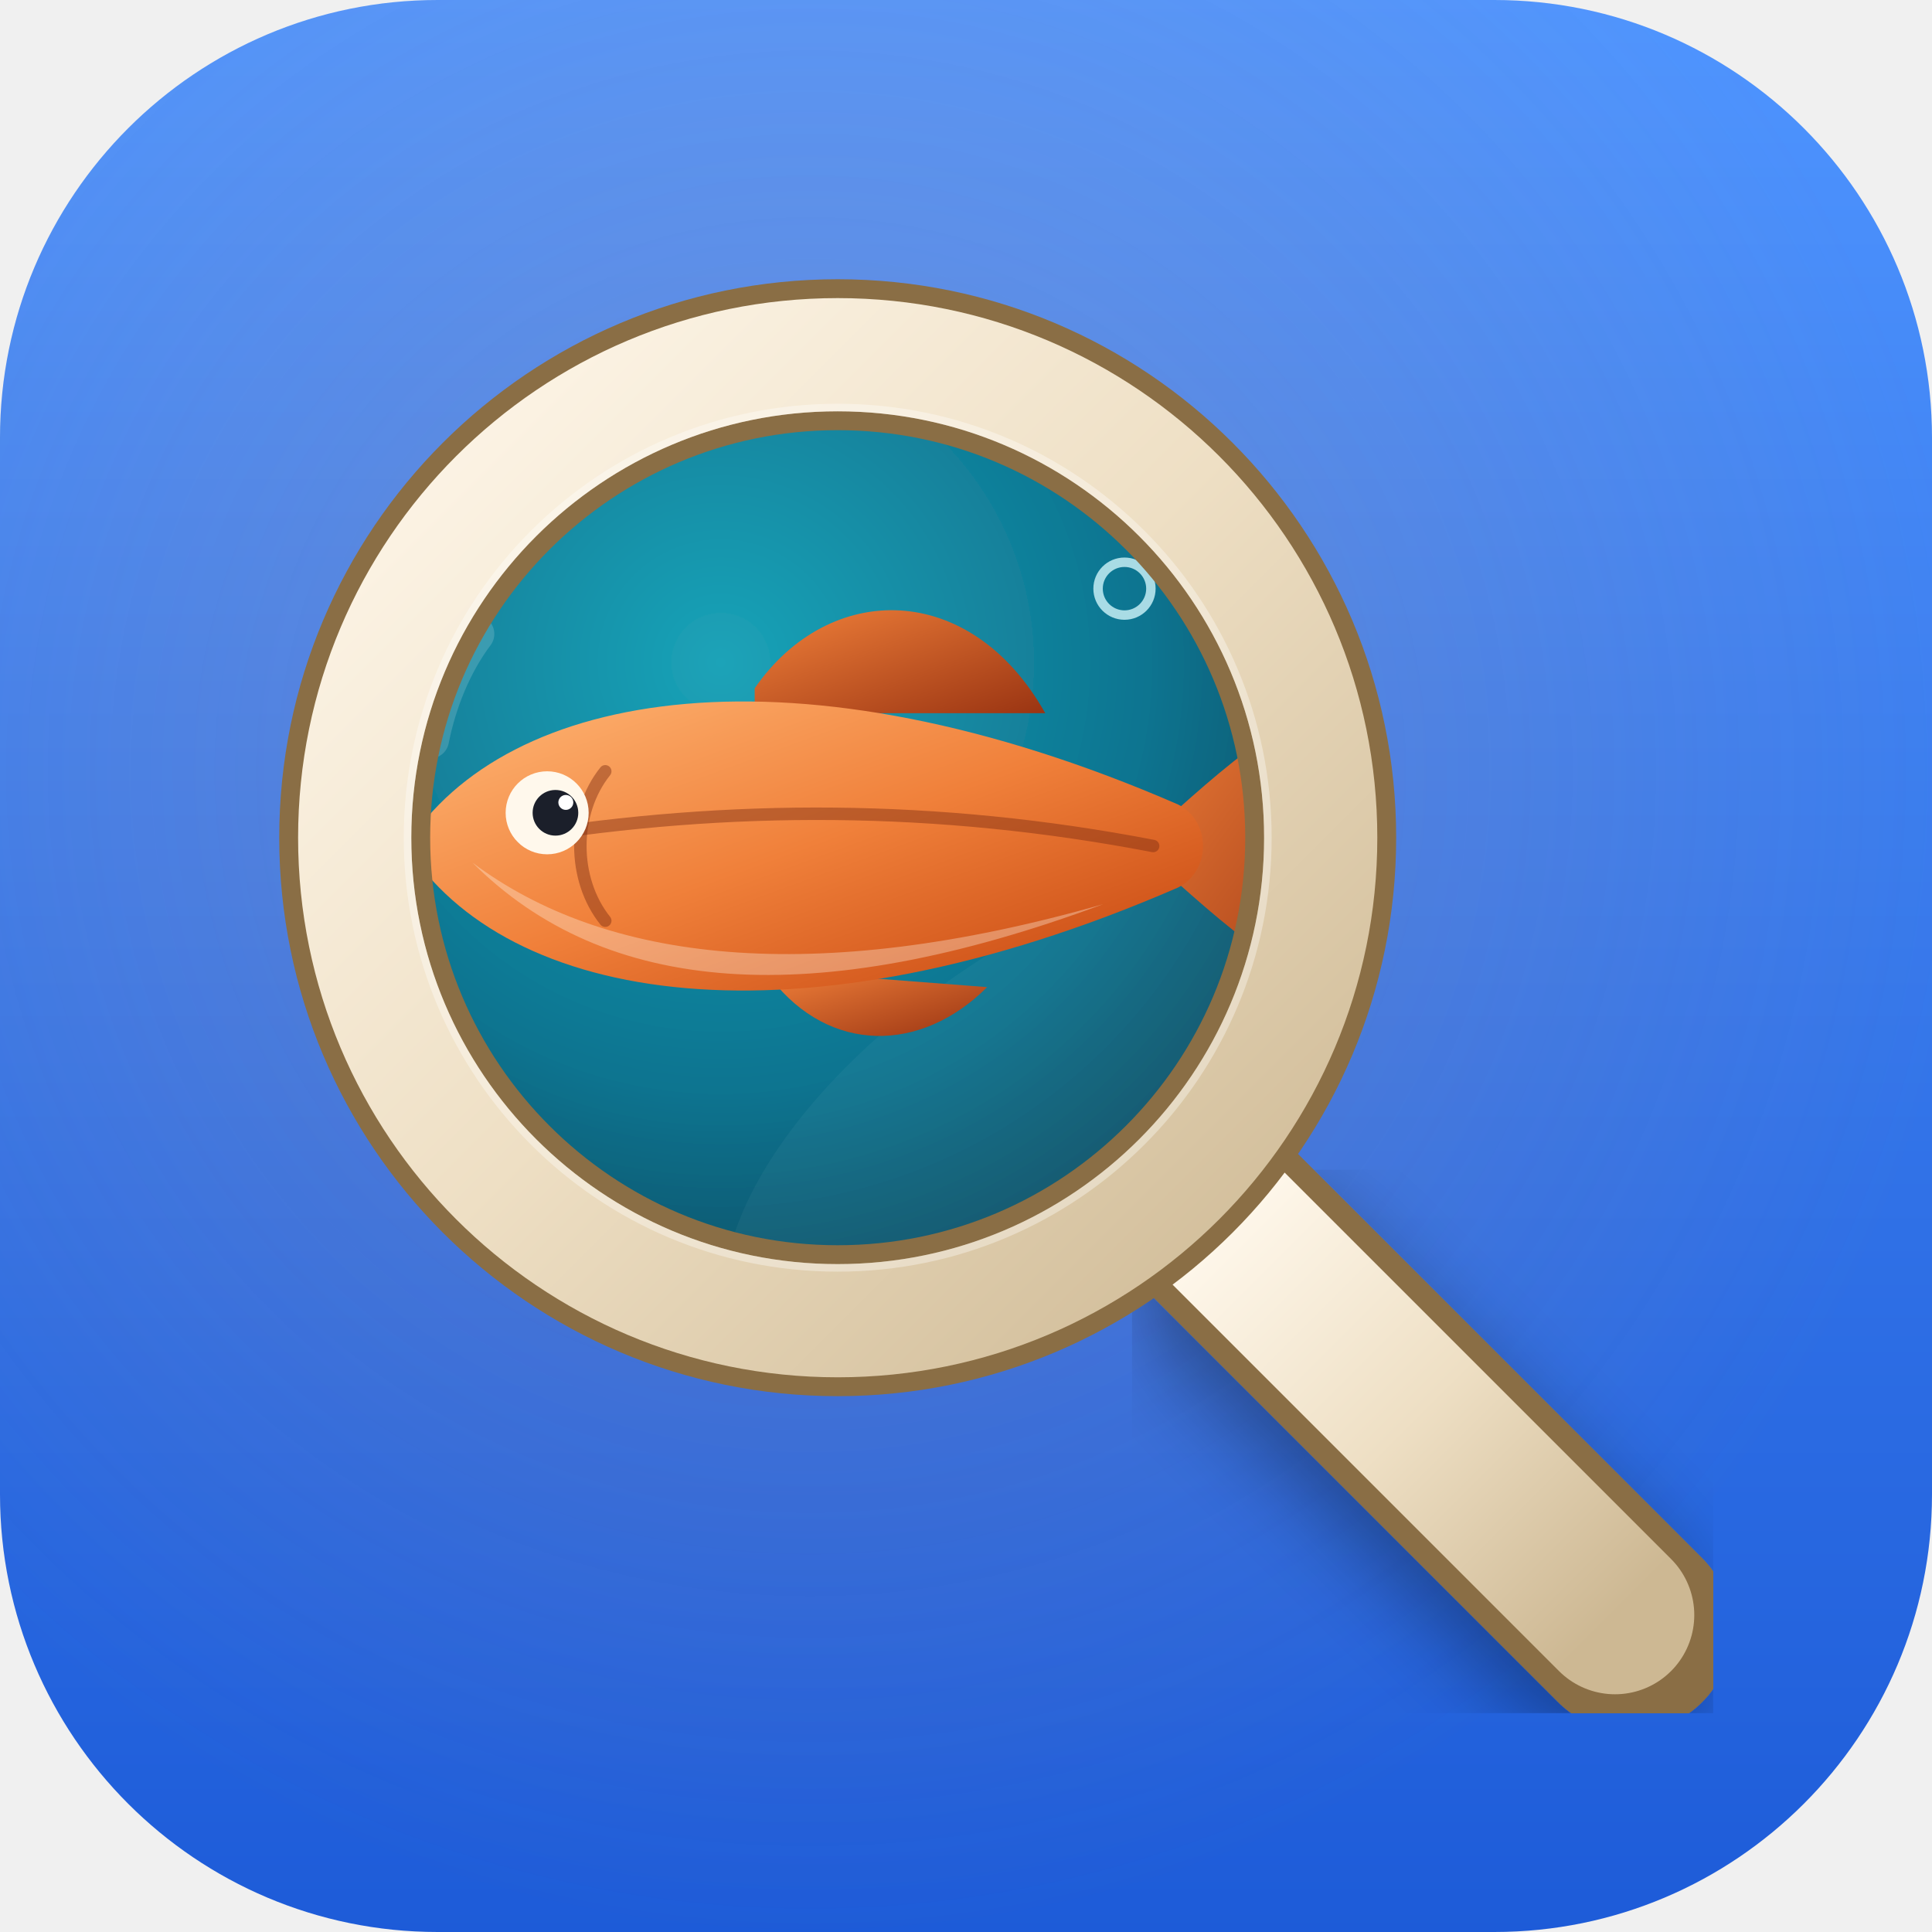
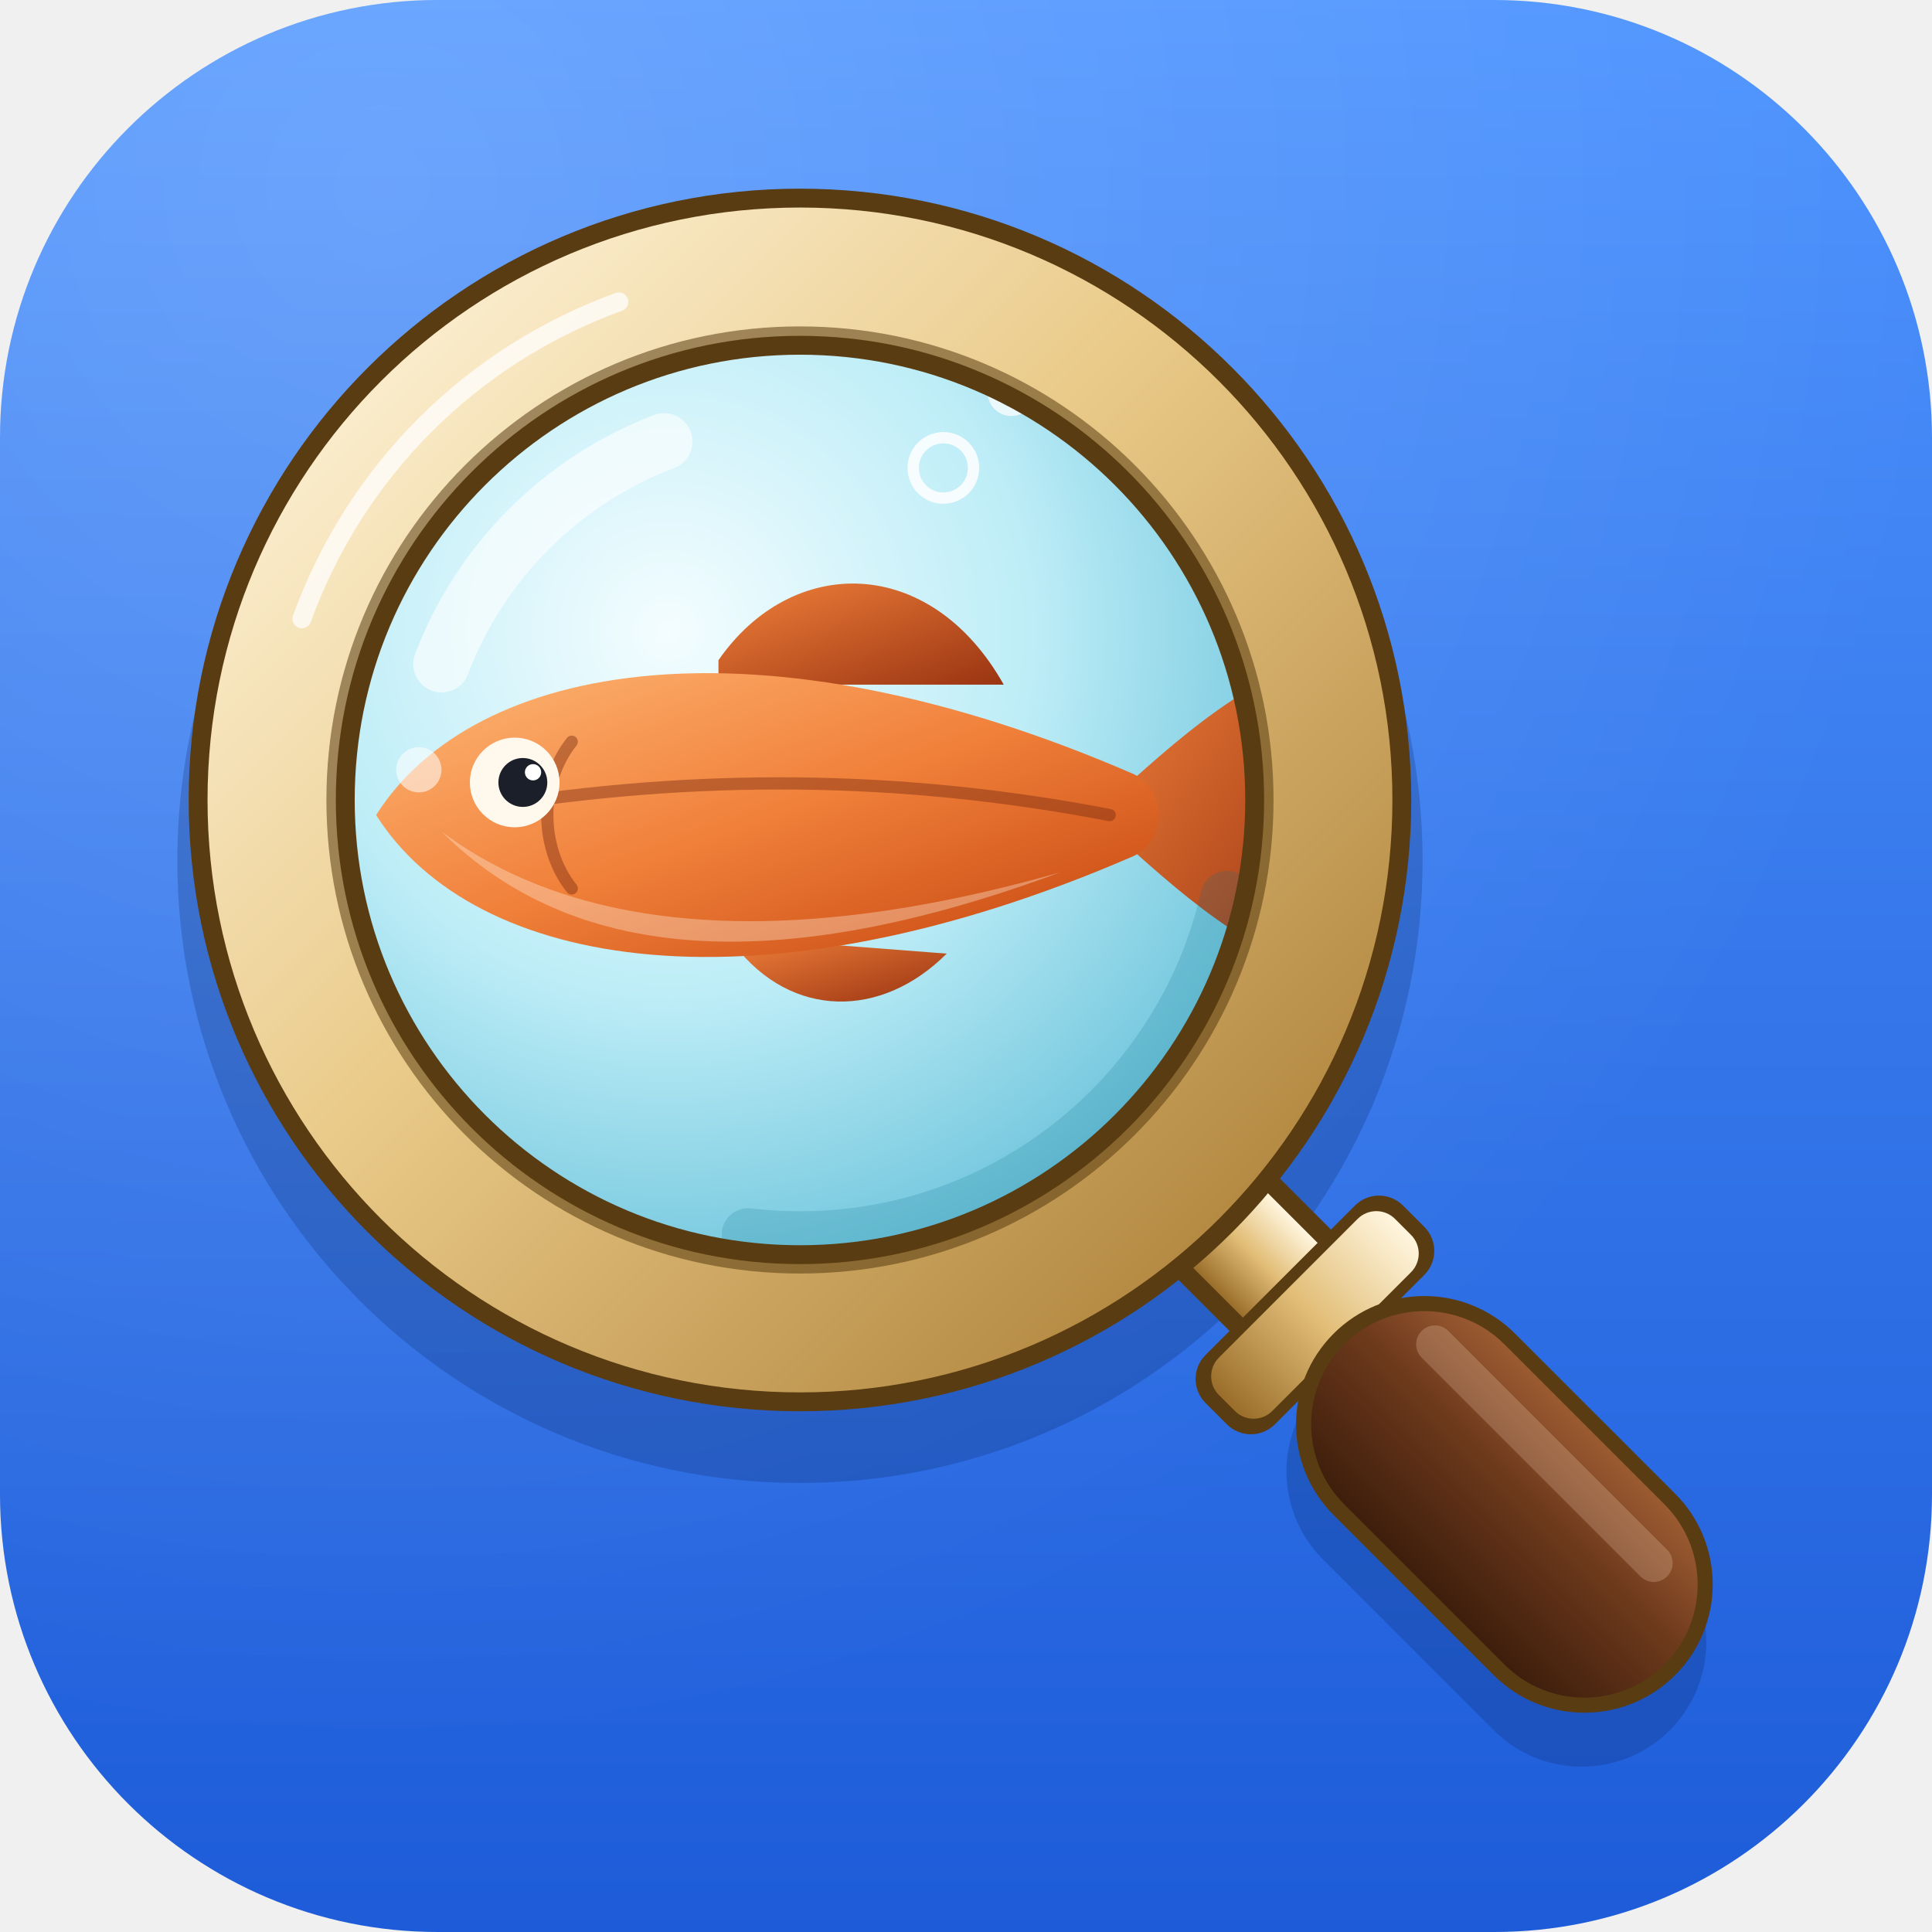
<svg xmlns="http://www.w3.org/2000/svg" viewBox="0 0 512 512" width="512" height="512">
  <defs>
    <linearGradient id="bg" x1="0" y1="0" x2="0" y2="1">
      <stop offset="0" stop-color="#4F95FF" />
      <stop offset="1" stop-color="#1D5BD8" />
    </linearGradient>
-     <radialGradient id="glow" cx="0.42" cy="0.4" r="0.6">
-       <stop offset="0" stop-color="#F59E63" stop-opacity="0.22" />
-       <stop offset="1" stop-color="#F59E63" stop-opacity="0" />
+     <radialGradient id="sheen" cx="0.2" cy="0.1" r="0.8">
+       <stop offset="0" stop-color="#FFFFFF" stop-opacity="0.18" />
+       <stop offset="1" stop-color="#FFFFFF" stop-opacity="0" />
    </radialGradient>
-     <radialGradient id="water" cx="0.38" cy="0.32" r="0.8">
-       <stop offset="0" stop-color="#1BA3B8" />
-       <stop offset="0.55" stop-color="#0E7490" />
-       <stop offset="1" stop-color="#0B3C4F" />
+     <radialGradient id="glass" cx="0.36" cy="0.32" r="0.78">
+       <stop offset="0" stop-color="#F4FDFF" />
+       <stop offset="0.5" stop-color="#BDEDF7" />
+       <stop offset="1" stop-color="#5FBCD6" />
    </radialGradient>
-     <linearGradient id="ring" x1="0" y1="0" x2="1" y2="1">
-       <stop offset="0" stop-color="#FFF8EC" />
-       <stop offset="0.5" stop-color="#EEDFC4" />
-       <stop offset="1" stop-color="#CDB893" />
+     <linearGradient id="rim" x1="0" y1="0" x2="1" y2="1">
+       <stop offset="0" stop-color="#FFF6DF" />
+       <stop offset="0.45" stop-color="#E9C987" />
+       <stop offset="1" stop-color="#A97C34" />
+     </linearGradient>
+     <linearGradient id="collar" x1="0" y1="0" x2="0" y2="1">
+       <stop offset="0" stop-color="#FFF6DF" />
+       <stop offset="0.5" stop-color="#E2BE78" />
+       <stop offset="1" stop-color="#9A6E2A" />
+     </linearGradient>
+     <linearGradient id="grip" x1="0" y1="0" x2="0" y2="1">
+       <stop offset="0" stop-color="#9B5B32" />
+       <stop offset="0.4" stop-color="#6E3A1C" />
+       <stop offset="1" stop-color="#3E1E0C" />
    </linearGradient>
    <linearGradient id="fish" x1="0" y1="0" x2="1" y2="1">
      <stop offset="0" stop-color="#FFB877" />
      <stop offset="0.5" stop-color="#F0803A" />
      <stop offset="1" stop-color="#C2410C" />
    </linearGradient>
    <linearGradient id="fin" x1="0" y1="0" x2="1" y2="1">
      <stop offset="0" stop-color="#F0803A" />
      <stop offset="1" stop-color="#9A3412" />
    </linearGradient>
-     <clipPath id="lensClip">
-       <circle cx="222" cy="222" r="128" />
+     <clipPath id="lens">
+       <circle cx="212" cy="212" r="123" />
    </clipPath>
-     <filter id="soft" x="-20%" y="-20%" width="140%" height="140%">
-       <feDropShadow dx="0" dy="10" stdDeviation="12" flood-color="#000" flood-opacity="0.35" />
-     </filter>
-     <filter id="inner" x="-20%" y="-20%" width="140%" height="140%">
-       <feDropShadow dx="0" dy="4" stdDeviation="4" flood-color="#000" flood-opacity="0.35" />
-     </filter>
  </defs>
  <rect width="512" height="512" rx="116" fill="url(#bg)" />
-   <rect width="512" height="512" rx="116" fill="url(#glow)" />
-   <g filter="url(#soft)">
-     <line x1="322" y1="322" x2="432" y2="432" stroke="#8A6E45" stroke-width="54" stroke-linecap="round" />
-     <line x1="322" y1="322" x2="428" y2="428" stroke="url(#ring)" stroke-width="42" stroke-linecap="round" />
+   <rect width="512" height="512" rx="116" fill="url(#sheen)" />
+   <g fill="#06205A" fill-opacity="0.22">
+     <circle cx="212" cy="228" r="165" />
+     <rect x="196" y="-33" width="130" height="66" rx="33" transform="translate(212 228) rotate(45)" />
  </g>
-   <circle cx="222" cy="222" r="128" fill="url(#water)" filter="url(#inner)" />
-   <g clip-path="url(#lensClip)">
-     <ellipse cx="300" cy="300" rx="120" ry="60" fill="#FFFFFF" fill-opacity="0.04" transform="rotate(-30 300 300)" />
-     <circle cx="298" cy="156" r="7" fill="none" stroke="#CFF5FA" stroke-width="2.5" stroke-opacity="0.8" />
-     <circle cx="316" cy="132" r="5" fill="none" stroke="#CFF5FA" stroke-width="2.2" stroke-opacity="0.7" />
-     <circle cx="326" cy="112" r="3.2" fill="#CFF5FA" fill-opacity="0.6" />
-     <g transform="translate(222 222) scale(1.1) translate(-216 -220)">
+   <g transform="translate(212 212) rotate(45)">
+     <rect x="140" y="-19" width="56" height="38" fill="#5A3C12" />
+     <rect x="140" y="-14" width="56" height="28" fill="url(#collar)" />
+     <rect x="180" y="-37" width="26" height="74" rx="9" fill="#5A3C12" />
+     <rect x="183" y="-33" width="20" height="66" rx="7" fill="url(#collar)" />
+     <rect x="200" y="-34" width="128" height="68" rx="34" fill="#5A3C12" />
+     <rect x="204" y="-30" width="120" height="60" rx="30" fill="url(#grip)" />
+     <rect x="216" y="-22" width="92" height="10" rx="5" fill="#FFE2C4" fill-opacity="0.22" />
+   </g>
+   <circle cx="212" cy="212" r="124" fill="url(#glass)" />
+   <g clip-path="url(#lens)">
+     <circle cx="250" cy="124" r="8" fill="none" stroke="#FFFFFF" stroke-width="3" stroke-opacity="0.85" />
+     <circle cx="268" cy="104" r="5" fill="none" stroke="#FFFFFF" stroke-width="2.5" stroke-opacity="0.75" />
+     <g transform="translate(212 216) scale(1.08) translate(-216 -222)">
      <path d="M288 222 C306 206 322 190 346 182 C335 203 335 241 346 262 C322 254 306 238 288 222 Z" fill="url(#fin)" />
      <path d="M196 184 C214 158 248 158 266 190 L196 190 Z" fill="url(#fin)" />
      <path d="M200 254 C214 272 236 272 252 256 L200 252 Z" fill="url(#fin)" />
      <path d="M112 222 C136 184 206 172 298 212 C306 216 306 228 298 232 C206 272 136 260 112 222 Z" fill="url(#fish)" />
      <path d="M128 226 C160 250 210 256 280 236 C210 262 160 258 128 226 Z" fill="#FFF1E3" fill-opacity="0.35" />
      <path d="M140 220 C190 212 240 212 292 222" fill="none" stroke="#7C2D12" stroke-width="3" stroke-linecap="round" stroke-opacity="0.45" />
      <path d="M160 204 C152 214 152 230 160 240" fill="none" stroke="#7C2D12" stroke-width="3" stroke-linecap="round" stroke-opacity="0.45" />
-       <circle cx="146" cy="214" r="10" fill="#FFF8EC" />
-       <circle cx="148" cy="214" r="5.5" fill="#1B1F2A" />
-       <circle cx="150.5" cy="211.5" r="1.8" fill="#FFFFFF" />
+       <circle cx="146" cy="214" r="11" fill="#FFF8EC" />
+       <circle cx="148" cy="214" r="6" fill="#1B1F2A" />
+       <circle cx="150.5" cy="211.5" r="2" fill="#FFFFFF" />
    </g>
-     <path d="M130 150 C150 118 190 100 236 100" fill="none" stroke="#FFFFFF" stroke-width="16" stroke-linecap="round" stroke-opacity="0.22" />
-     <path d="M114 196 C116 186 120 176 126 168" fill="none" stroke="#FFFFFF" stroke-width="10" stroke-linecap="round" stroke-opacity="0.16" />
+     <circle cx="212" cy="212" r="116" fill="none" stroke="#0B6F8C" stroke-width="14" stroke-opacity="0.18" stroke-linecap="round" stroke-dasharray="170 559" stroke-dashoffset="-26" />
+     <path d="M117 176 A102 102 0 0 1 176 117" fill="none" stroke="#FFFFFF" stroke-width="15" stroke-linecap="round" stroke-opacity="0.6" />
+     <circle cx="111" cy="204" r="6" fill="#FFFFFF" fill-opacity="0.55" />
  </g>
-   <circle cx="222" cy="222" r="128" fill="none" stroke="#8A6E45" stroke-width="40" />
-   <circle cx="222" cy="222" r="128" fill="none" stroke="url(#ring)" stroke-width="30" />
-   <circle cx="222" cy="222" r="114" fill="none" stroke="#FFFFFF" stroke-width="2" stroke-opacity="0.35" />
+   <circle cx="212" cy="212" r="140" fill="none" stroke="#5A3C12" stroke-width="44" />
+   <circle cx="212" cy="212" r="140" fill="none" stroke="url(#rim)" stroke-width="34" />
+   <path d="M80 164 A140 140 0 0 1 164 80" fill="none" stroke="#FFFFFF" stroke-width="5" stroke-linecap="round" stroke-opacity="0.75" />
+   <circle cx="212" cy="212" r="124" fill="none" stroke="#5A3C12" stroke-width="3" stroke-opacity="0.55" />
</svg>
